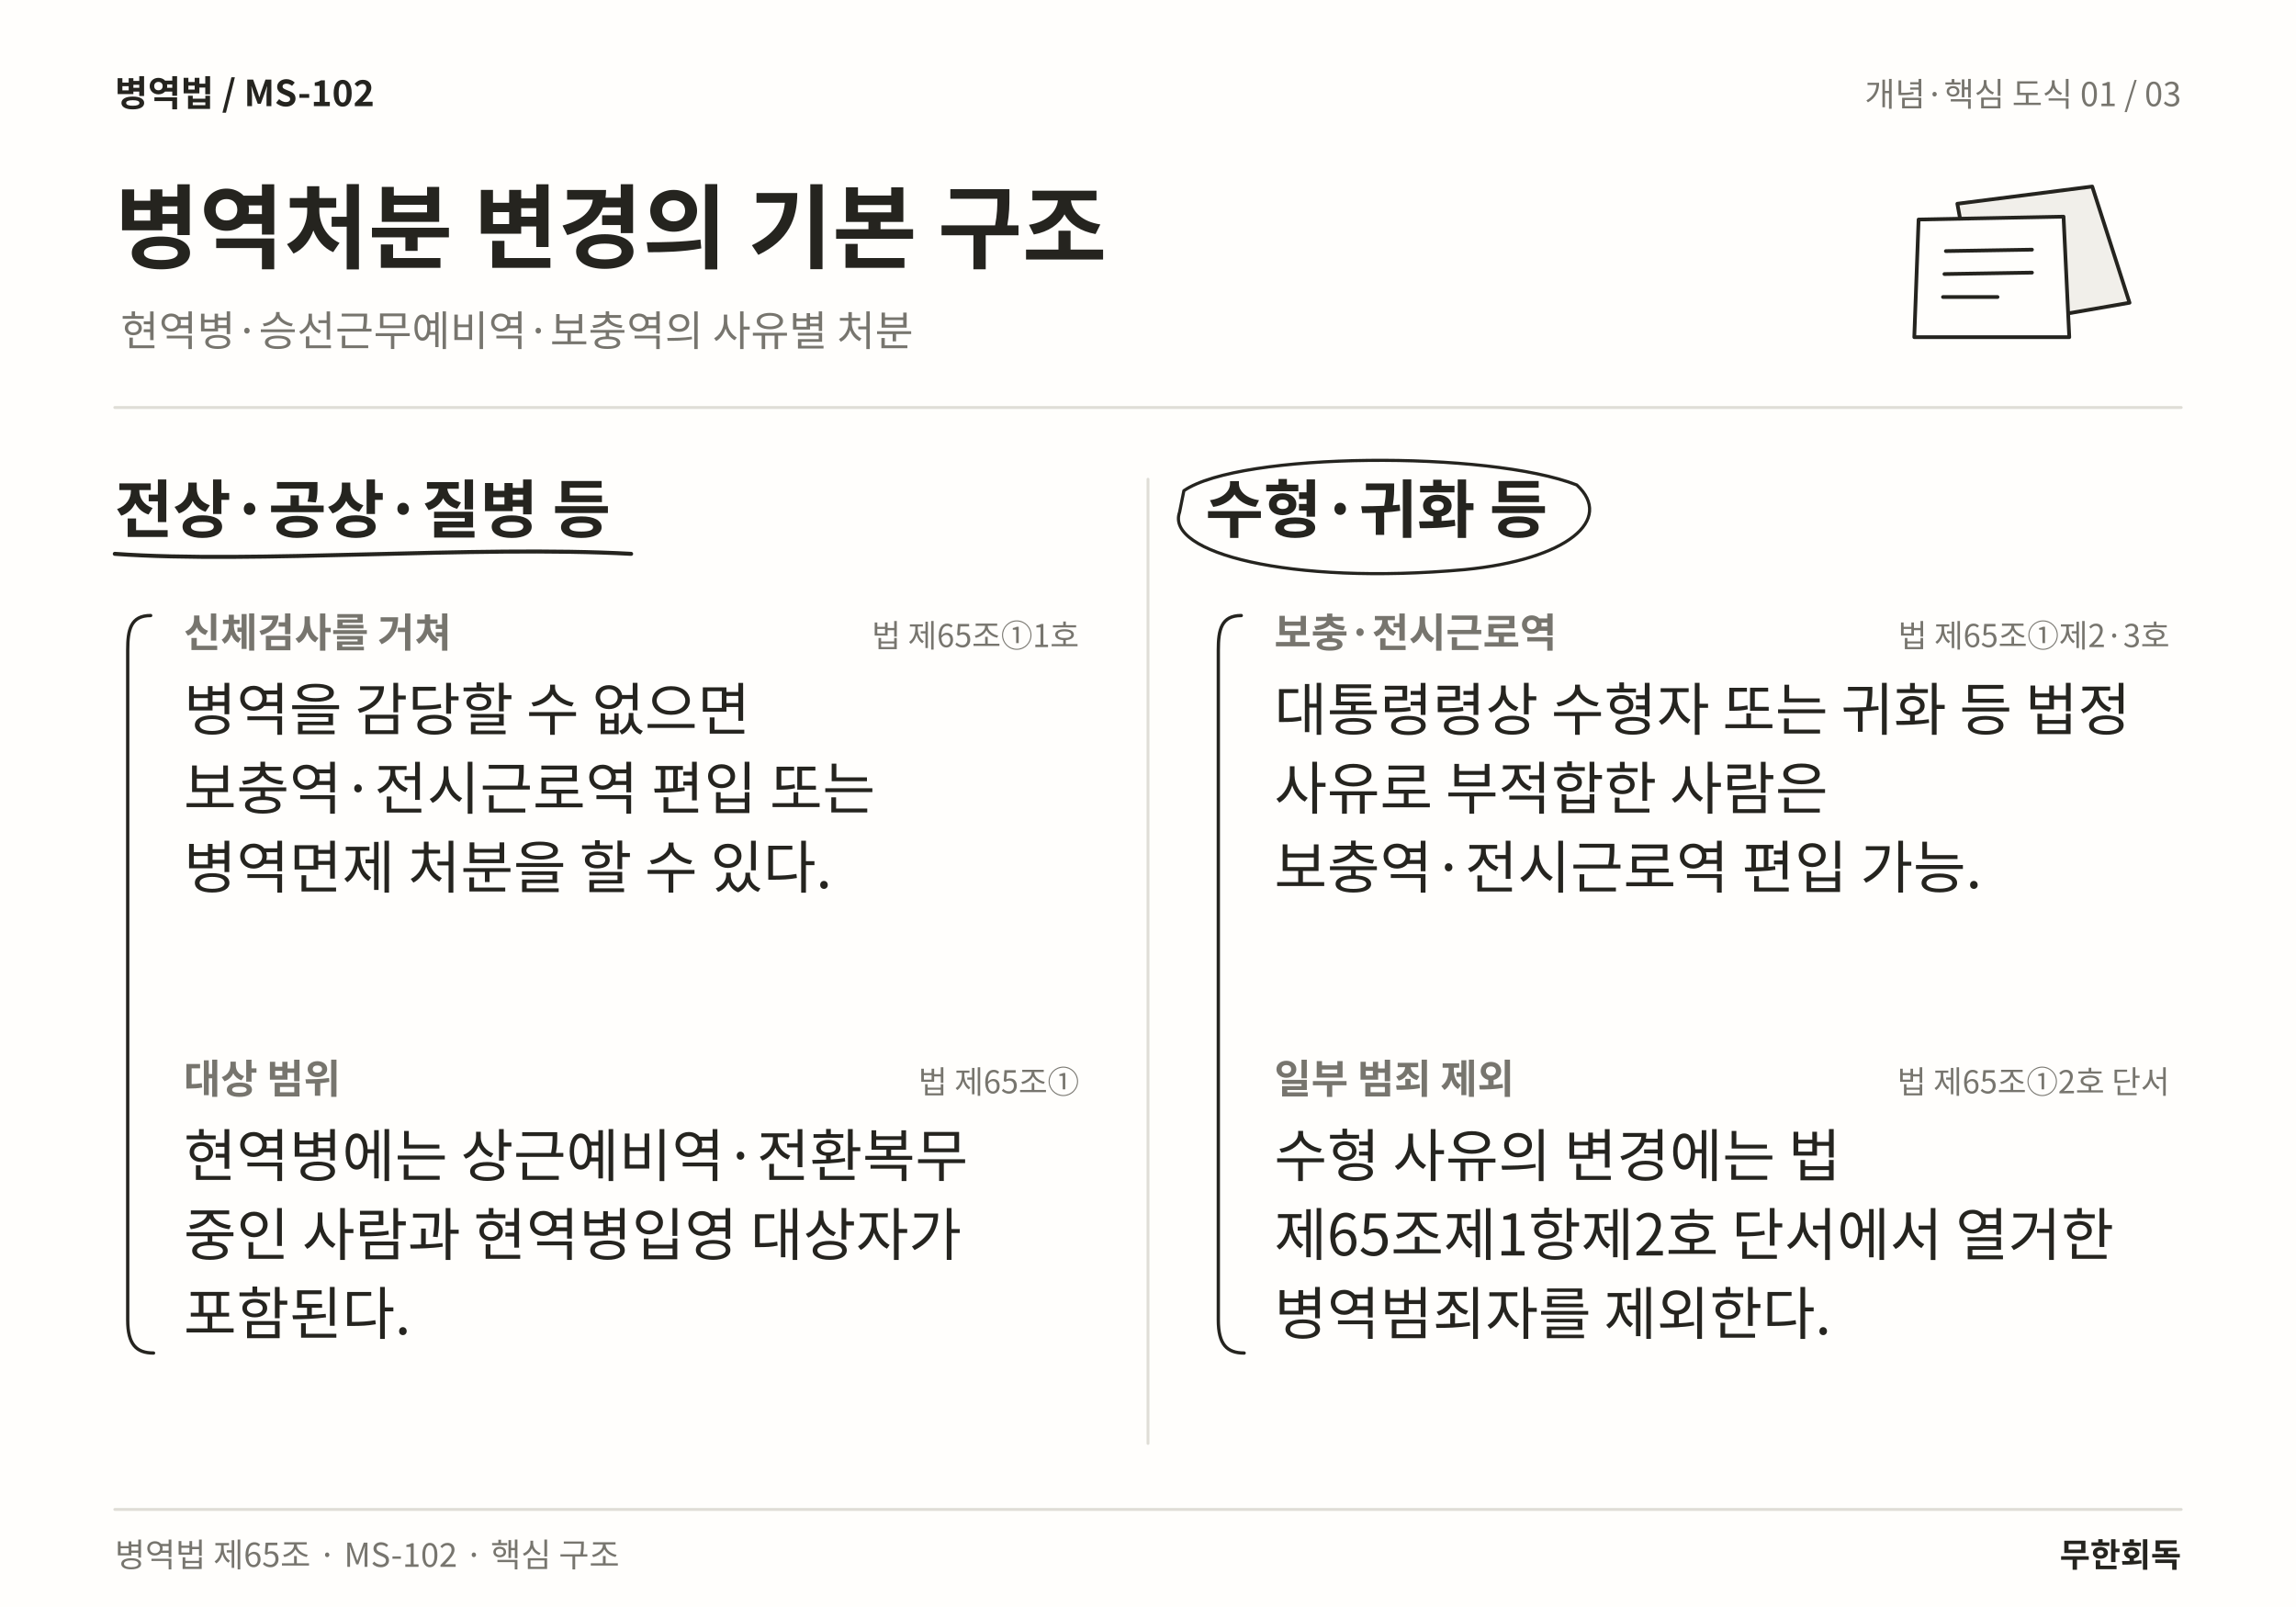
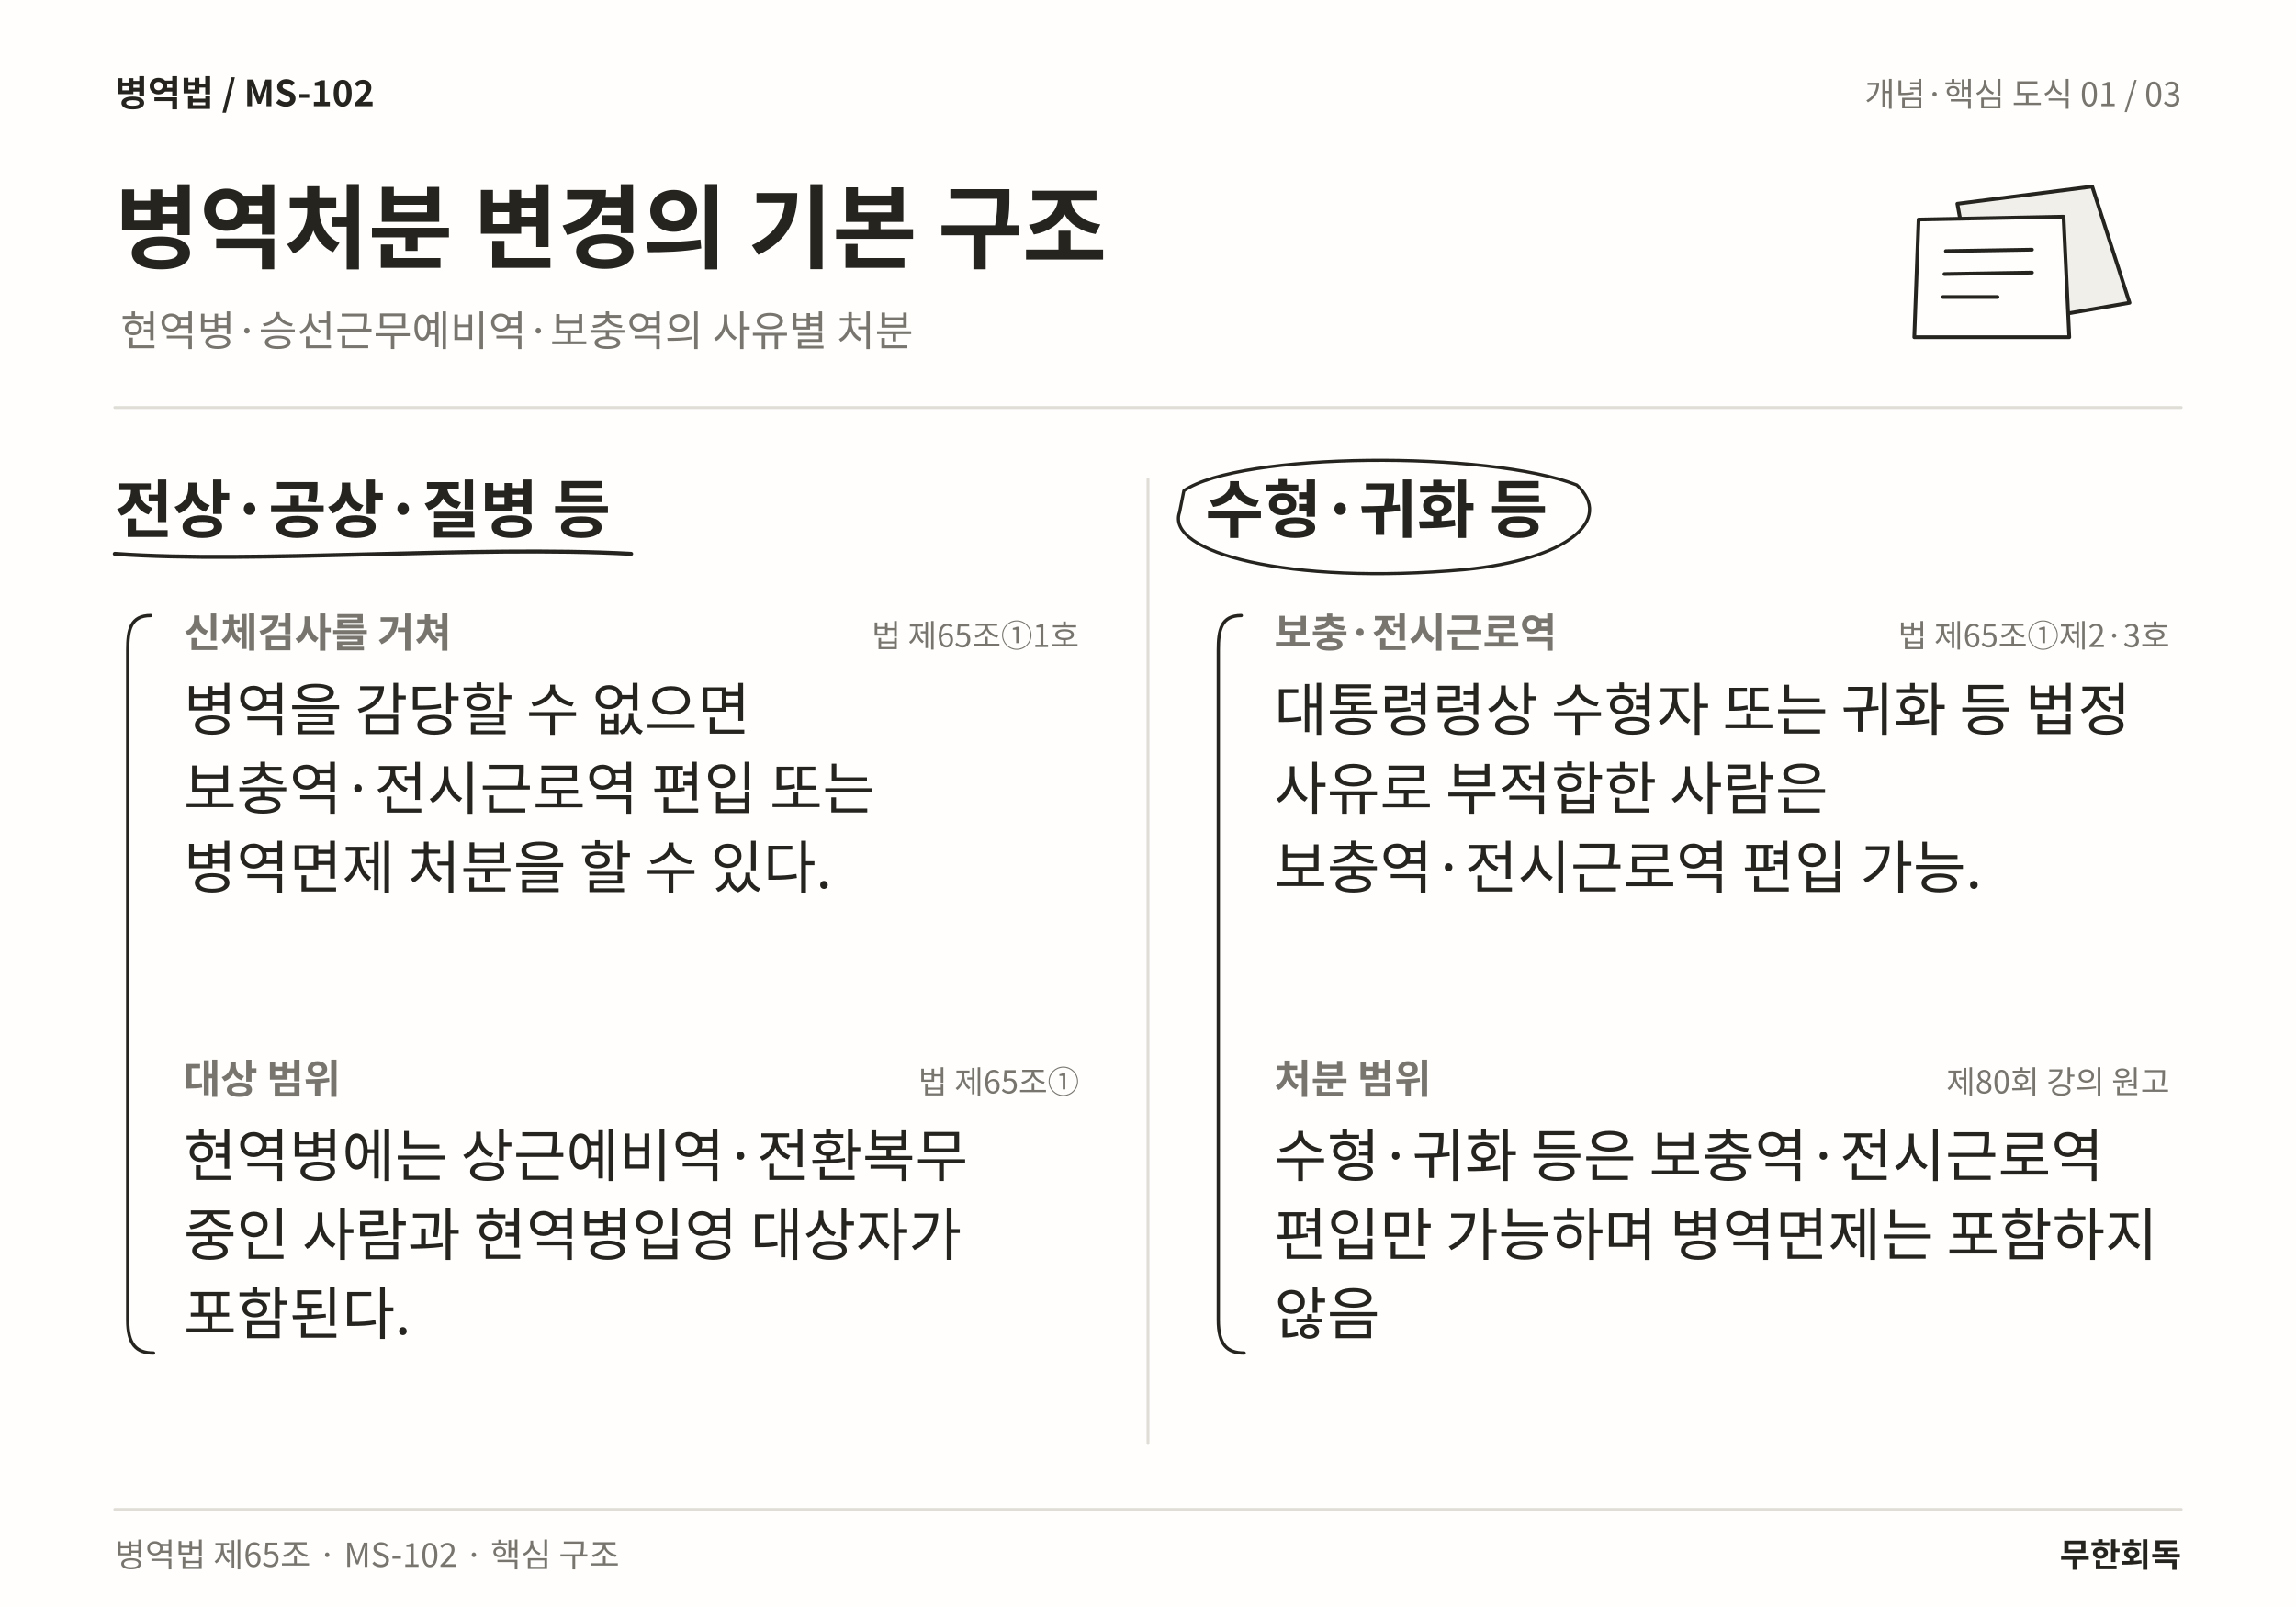
<svg xmlns="http://www.w3.org/2000/svg" width="1600" height="1120" viewBox="0 0 1600 1120" role="img" aria-labelledby="title desc" lang="ko">
  <rect width="1600" height="1120" fill="#FFFEFC" />
  <text x="80" y="74" font-family="Noto Sans CJK KR,Noto Sans KR,sans-serif" font-size="25" font-weight="700" fill="#25241F" text-anchor="start">병역법  /  MS-102</text>
  <text x="1520" y="74" font-family="Noto Sans CJK KR,Noto Sans KR,sans-serif" font-size="23" font-weight="400" fill="#77756E" text-anchor="end">개념·핵심 도식   01 / 03</text>
  <text x="80" y="182" font-family="Noto Sans CJK KR,Noto Sans KR,sans-serif" font-size="64" font-weight="700" fill="#25241F" text-anchor="start">병역처분 변경의 기본 구조</text>
  <text x="84" y="241" font-family="Noto Sans CJK KR,Noto Sans KR,sans-serif" font-size="29" font-weight="400" fill="#77756E" text-anchor="start">현역병·승선근무예비역·보충역의 사유별 처분</text>
  <path d="M1364 142 L1458 130 L1484 211 L1380 229 Z" fill="#F1EFEA" stroke="#25241F" stroke-width="2.6" stroke-linecap="round" stroke-linejoin="round" />
  <path d="M1337 153 L1438 151 L1442 235 L1334 235 Z" fill="#FFFEFC" stroke="#25241F" stroke-width="2.6" stroke-linecap="round" stroke-linejoin="round" />
  <path d="M1356 175 L1416 174 M1355 191 L1416 190 M1354 207 L1392 207" fill="none" stroke="#25241F" stroke-width="2.6" stroke-linecap="round" stroke-linejoin="round" />
  <line x1="80" y1="284" x2="1520" y2="284" stroke="#DFDDD6" stroke-width="2" stroke-linecap="round" />
  <line x1="800" y1="334" x2="800" y2="1006" stroke="#DFDDD6" stroke-width="2" stroke-linecap="round" />
  <text x="80" y="371" font-family="Noto Sans CJK KR,Noto Sans KR,sans-serif" font-size="44" font-weight="700" fill="#25241F" text-anchor="start">전상·공상·질병 등</text>
  <path d="M80 386 C177.4 393 330.4 380 439.8 386" fill="none" stroke="#25241F" stroke-width="2.8" stroke-linecap="round" stroke-linejoin="round" />
  <path d="M105 429 C91 429 89 439 89 453 L89 920.0 C89 937.0 95 943.0 107 943.0" fill="none" stroke="#25241F" stroke-width="2.3" stroke-linecap="round" stroke-linejoin="round" />
  <text x="752" y="451" font-family="Noto Sans CJK KR,Noto Sans KR,sans-serif" font-size="22" font-weight="400" fill="#77756E" text-anchor="end">법 제65조①1호</text>
  <text x="128" y="451" font-family="Noto Sans CJK KR,Noto Sans KR,sans-serif" font-size="28" font-weight="700" fill="#77756E" text-anchor="start">신체검사를 거쳐</text>
  <text x="128" y="509" font-family="Noto Sans CJK KR,Noto Sans KR,sans-serif" font-size="40" font-weight="400" fill="#25241F" text-anchor="start">병역을 감당할 수 없으면</text>
  <text x="128" y="564" font-family="Noto Sans CJK KR,Noto Sans KR,sans-serif" font-size="40" font-weight="400" fill="#25241F" text-anchor="start">보충역·전시근로역 편입 또는</text>
  <text x="128" y="619" font-family="Noto Sans CJK KR,Noto Sans KR,sans-serif" font-size="40" font-weight="400" fill="#25241F" text-anchor="start">병역면제 처분을 할 수 있다.</text>
  <text x="752" y="762" font-family="Noto Sans CJK KR,Noto Sans KR,sans-serif" font-size="22" font-weight="400" fill="#77756E" text-anchor="end">법 제65조①</text>
  <text x="128" y="762" font-family="Noto Sans CJK KR,Noto Sans KR,sans-serif" font-size="28" font-weight="700" fill="#77756E" text-anchor="start">대상 범위</text>
  <text x="128" y="820" font-family="Noto Sans CJK KR,Noto Sans KR,sans-serif" font-size="40" font-weight="400" fill="#25241F" text-anchor="start">현역병에는 상근예비역·전환복무</text>
  <text x="128" y="875" font-family="Noto Sans CJK KR,Noto Sans KR,sans-serif" font-size="40" font-weight="400" fill="#25241F" text-anchor="start">중인 사람과 현역병입영 대상자가</text>
  <text x="128" y="930" font-family="Noto Sans CJK KR,Noto Sans KR,sans-serif" font-size="40" font-weight="400" fill="#25241F" text-anchor="start">포함된다.</text>
  <text x="840" y="371" font-family="Noto Sans CJK KR,Noto Sans KR,sans-serif" font-size="44" font-weight="700" fill="#25241F" text-anchor="start">수형·귀화 등</text>
  <path d="M825 342 C864.1 315 1037.4 314 1098.8 338 C1124.8 362 1092.8 390 1020.6 397 C897.8 408 812 385 822 357 Z" fill="none" stroke="#25241F" stroke-width="2.2" stroke-linecap="round" stroke-linejoin="round" />
  <path d="M865 429 C851 429 849 439 849 453 L849 920.0 C849 937.0 855 943.0 867 943.0" fill="none" stroke="#25241F" stroke-width="2.3" stroke-linecap="round" stroke-linejoin="round" />
  <text x="1512" y="451" font-family="Noto Sans CJK KR,Noto Sans KR,sans-serif" font-size="22" font-weight="400" fill="#77756E" text-anchor="end">법 제65조①제2·3호</text>
  <text x="888" y="451" font-family="Noto Sans CJK KR,Noto Sans KR,sans-serif" font-size="28" font-weight="700" fill="#77756E" text-anchor="start">보충·전시근로역</text>
  <text x="888" y="509" font-family="Noto Sans CJK KR,Noto Sans KR,sans-serif" font-size="40" font-weight="400" fill="#25241F" text-anchor="start">대통령령상 수형자 또는 귀화 등 법정</text>
  <text x="888" y="564" font-family="Noto Sans CJK KR,Noto Sans KR,sans-serif" font-size="40" font-weight="400" fill="#25241F" text-anchor="start">사유로 부적합한 사람은</text>
  <text x="888" y="619" font-family="Noto Sans CJK KR,Noto Sans KR,sans-serif" font-size="40" font-weight="400" fill="#25241F" text-anchor="start">보충역·전시근로역 편입 가능.</text>
-   <text x="1512" y="762" font-family="Noto Sans CJK KR,Noto Sans KR,sans-serif" font-size="22" font-weight="400" fill="#77756E" text-anchor="end">법 제65조①2호 단서</text>
-   <text x="888" y="762" font-family="Noto Sans CJK KR,Noto Sans KR,sans-serif" font-size="28" font-weight="700" fill="#77756E" text-anchor="start">일부 범죄 제외</text>
-   <text x="888" y="820" font-family="Noto Sans CJK KR,Noto Sans KR,sans-serif" font-size="40" font-weight="400" fill="#25241F" text-anchor="start">수형 사유의 변경에는 법</text>
-   <text x="888" y="875" font-family="Noto Sans CJK KR,Noto Sans KR,sans-serif" font-size="40" font-weight="400" fill="#25241F" text-anchor="start">제65조제1항제2호 단서에서 열거한</text>
-   <text x="888" y="930" font-family="Noto Sans CJK KR,Noto Sans KR,sans-serif" font-size="40" font-weight="400" fill="#25241F" text-anchor="start">병역범죄자를 제외한다.</text>
+   <text x="1512" y="762" font-family="Noto Sans CJK KR,Noto Sans KR,sans-serif" font-size="22" font-weight="400" fill="#77756E" text-anchor="end">제80회 강의 원고</text>
+   <text x="888" y="762" font-family="Noto Sans CJK KR,Noto Sans KR,sans-serif" font-size="28" font-weight="700" fill="#77756E" text-anchor="start">처분 범위</text>
+   <text x="888" y="820" font-family="Noto Sans CJK KR,Noto Sans KR,sans-serif" font-size="40" font-weight="400" fill="#25241F" text-anchor="start">수형·귀화 등은 보충역·전시근로역</text>
+   <text x="888" y="875" font-family="Noto Sans CJK KR,Noto Sans KR,sans-serif" font-size="40" font-weight="400" fill="#25241F" text-anchor="start">편입만 가능하며 병역면제는 포함하지</text>
+   <text x="888" y="930" font-family="Noto Sans CJK KR,Noto Sans KR,sans-serif" font-size="40" font-weight="400" fill="#25241F" text-anchor="start">않음</text>
  <line x1="80" y1="1052" x2="1520" y2="1052" stroke="#DFDDD6" stroke-width="2" stroke-linecap="round" />
  <text x="80" y="1092" font-family="Noto Sans CJK KR,Noto Sans KR,sans-serif" font-size="23" font-weight="400" fill="#77756E" text-anchor="start">병역법 제65조 · MS-102 · 핵심 구조</text>
  <text x="1520" y="1092" font-family="Noto Sans CJK KR,Noto Sans KR,sans-serif" font-size="23" font-weight="700" fill="#25241F" text-anchor="end">무한회독</text>
</svg>
